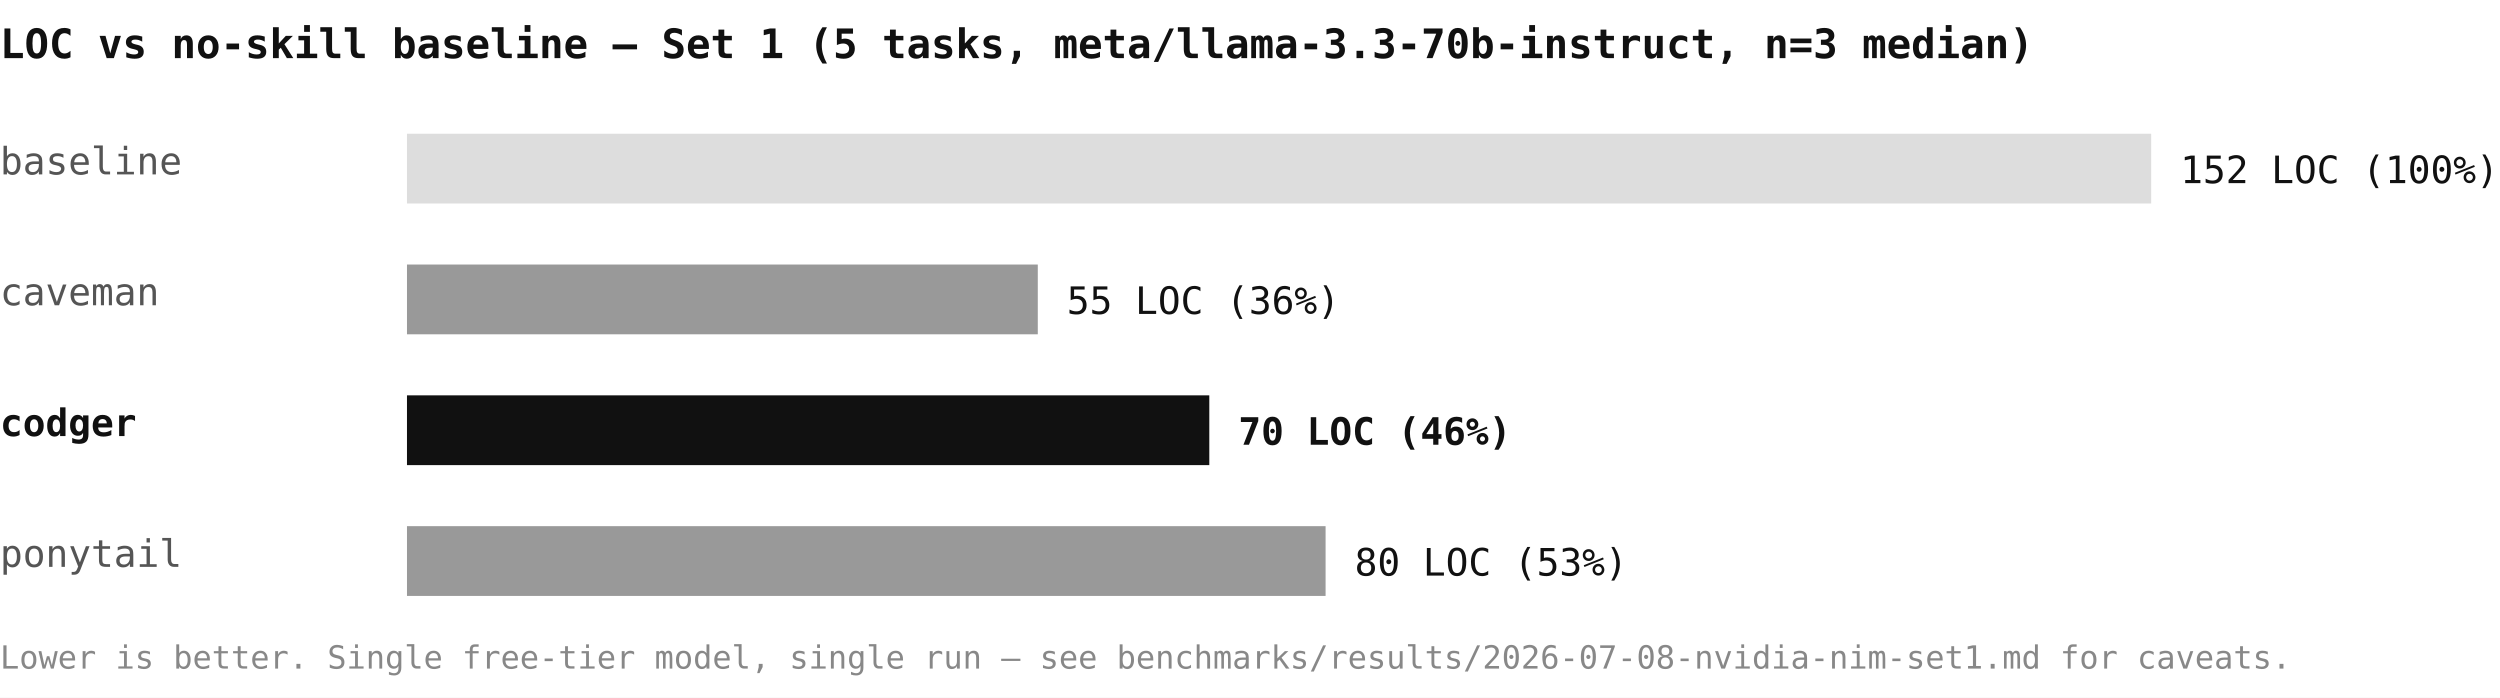
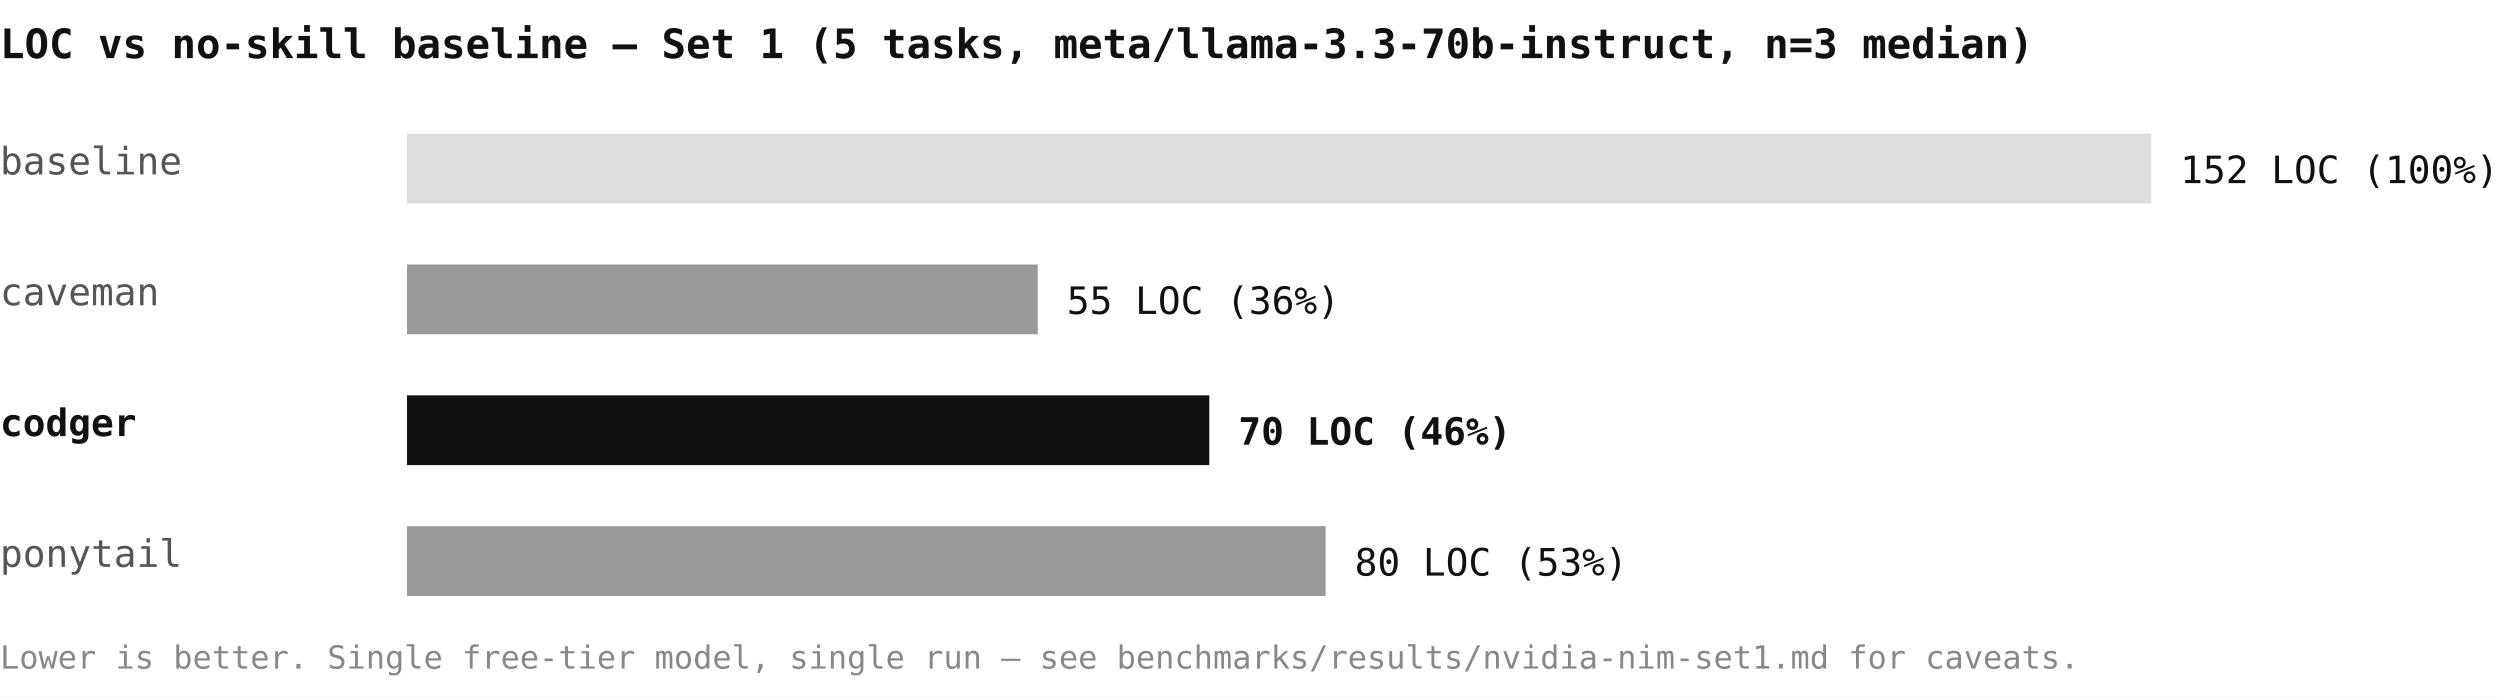
<svg xmlns="http://www.w3.org/2000/svg" viewBox="0 0 860 240" font-family="ui-monospace, Menlo, Consolas, monospace">
  <rect x="0" y="0" width="860" height="240" fill="#ffffff" />
  <text x="0" y="20" font-size="14" fill="#111111" font-weight="bold">LOC vs no-skill baseline — Set 1 (5 tasks, meta/llama-3.3-70b-instruct, n=3 median)</text>
  <text x="0" y="60" font-size="13" fill="#555555">baseline</text>
  <rect x="140" y="46" width="600" height="24" fill="#dddddd" />
  <text x="750" y="63" font-size="13" fill="#111111">152 LOC (100%)</text>
  <text x="0" y="105" font-size="13" fill="#555555">caveman</text>
  <rect x="140" y="91" width="217" height="24" fill="#999999" />
  <text x="367" y="108" font-size="13" fill="#111111">55 LOC (36%)</text>
  <text x="0" y="150" font-size="13" fill="#111111" font-weight="bold">codger</text>
  <rect x="140" y="136" width="276" height="24" fill="#111111" />
  <text x="426" y="153" font-size="13" fill="#111111" font-weight="bold">70 LOC (46%)</text>
  <text x="0" y="195" font-size="13" fill="#555555">ponytail</text>
  <rect x="140" y="181" width="316" height="24" fill="#999999" />
  <text x="466" y="198" font-size="13" fill="#111111">80 LOC (53%)</text>
-   <text x="0" y="230" font-size="11" fill="#888888">Lower is better. Single free-tier model, single run — see benchmarks/results/2026-07-08-nvidia-nim-set1.md for caveats.</text>
+   <text x="0" y="230" font-size="11" fill="#888888">Lower is better. Single free-tier model, single run — see benchmarks/results/nvidia-nim-set1.md for caveats.</text>
</svg>
